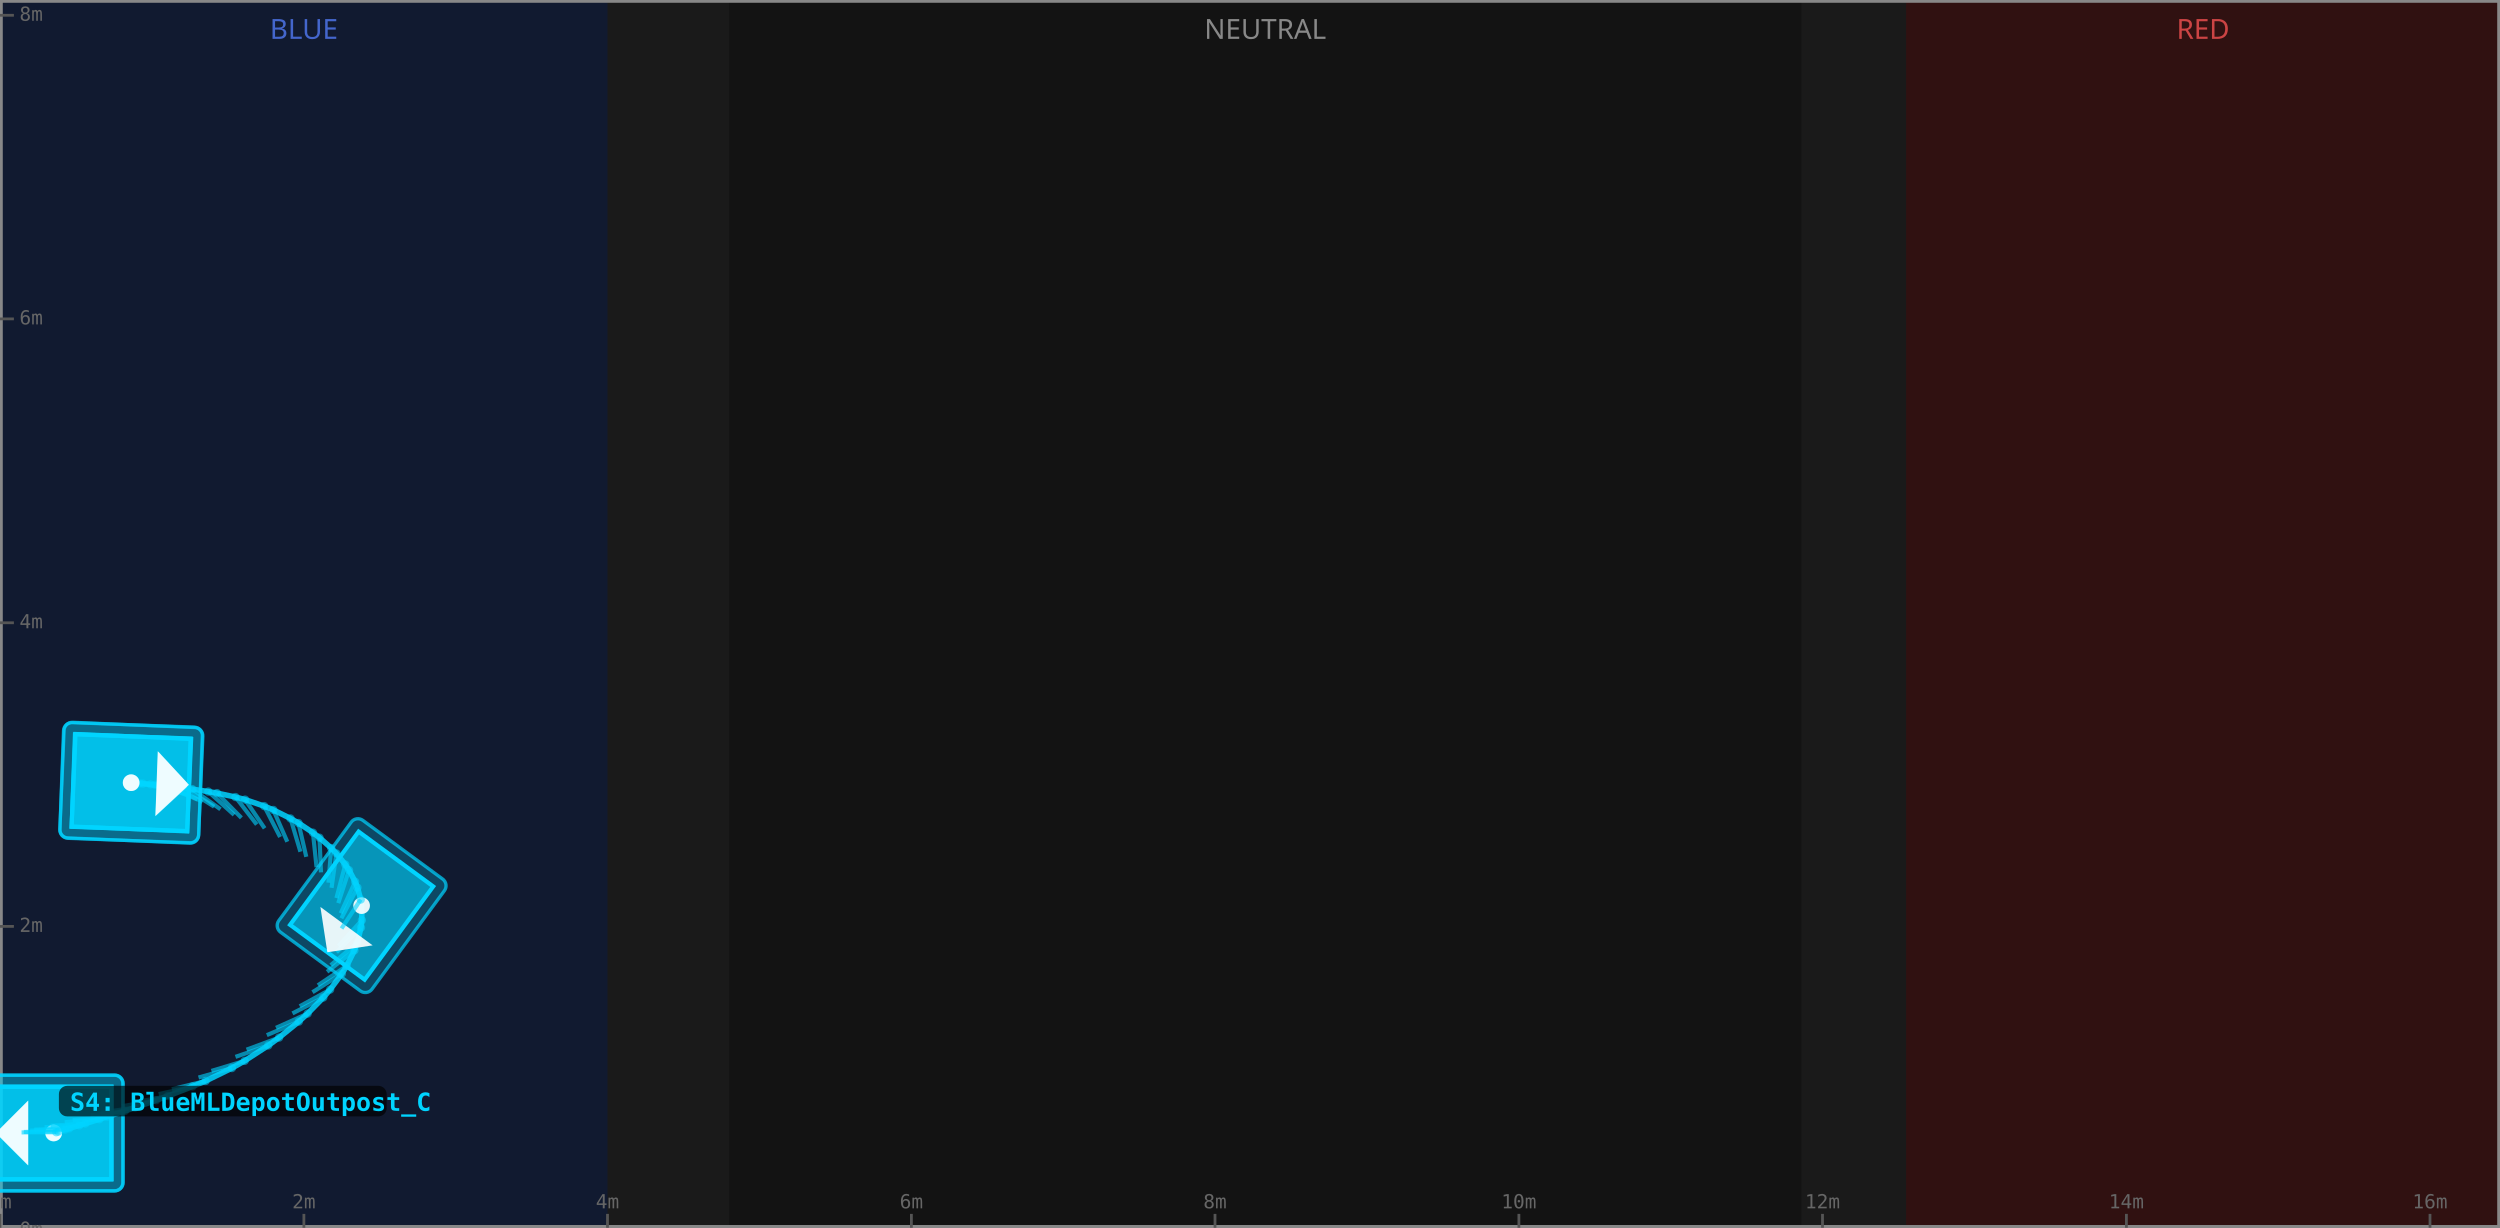
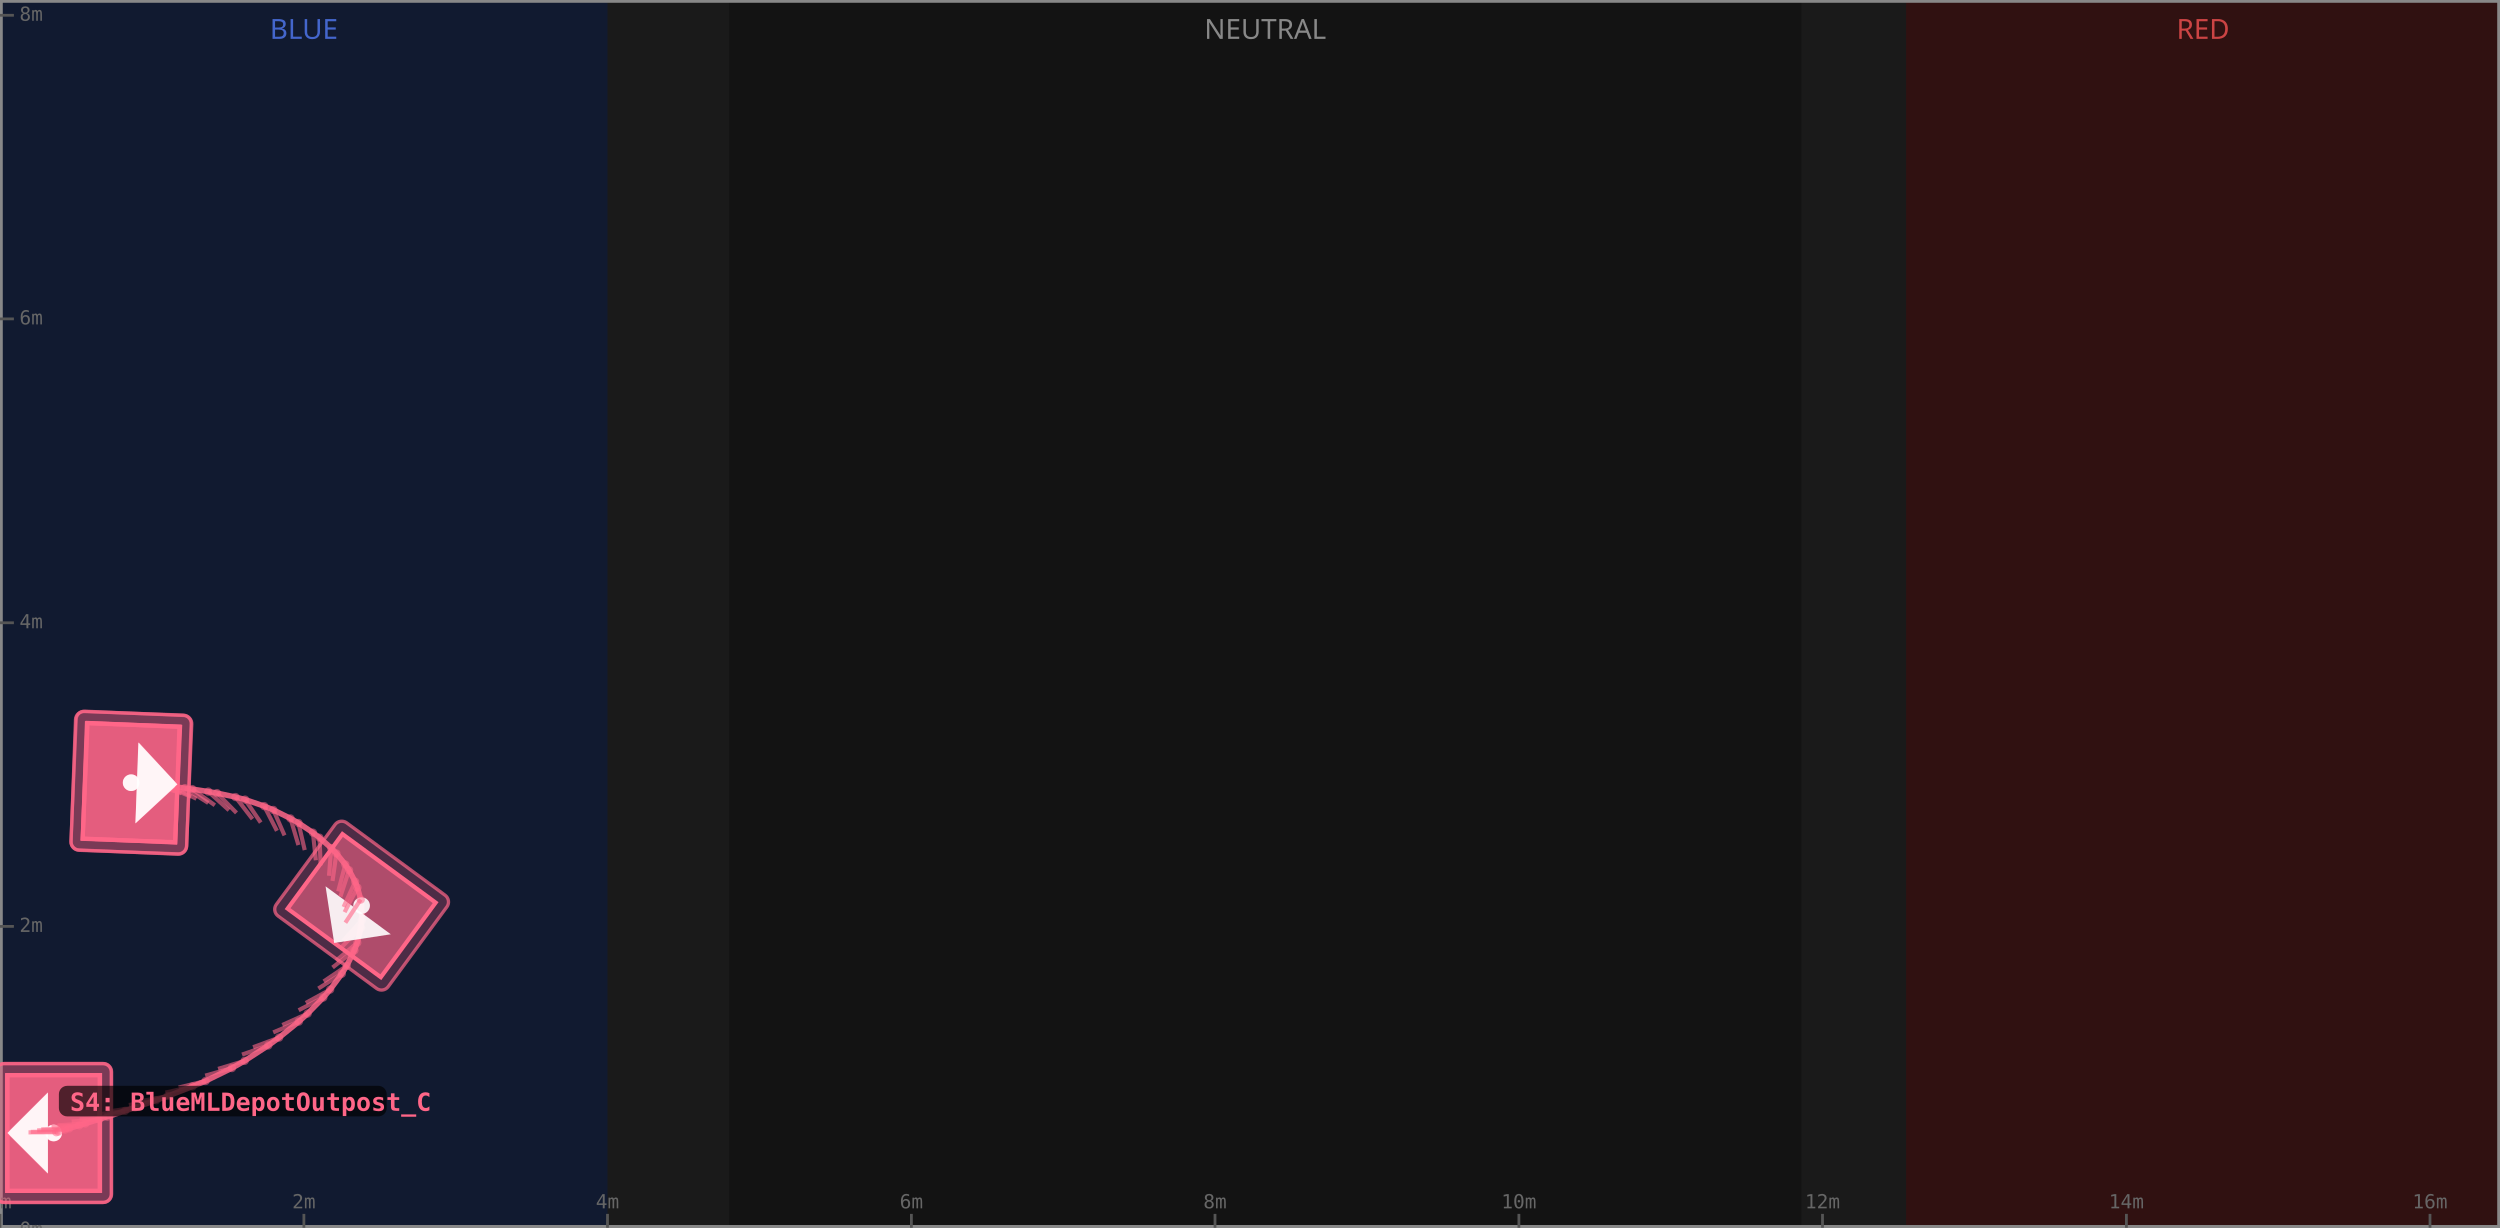
<svg xmlns="http://www.w3.org/2000/svg" width="900" height="442" viewBox="0 0 900 442">
  <rect x="0" y="0" width="900" height="442" fill="#1a1a1a" />
  <rect x="0" y="0" width="218.7" height="442" fill="#0d1a3a" fill-opacity="0.7" />
  <text x="109.4" y="14" text-anchor="middle" font-size="10" fill="#4466cc" font-family="sans-serif">BLUE</text>
  <rect x="262.5" y="0" width="386.0" height="442" fill="#111111" fill-opacity="0.7" />
  <text x="455.5" y="14" text-anchor="middle" font-size="10" fill="#888" font-family="sans-serif">NEUTRAL</text>
  <rect x="686.2" y="0" width="213.8" height="442" fill="#3a0d0d" fill-opacity="0.7" />
  <text x="793.1" y="14" text-anchor="middle" font-size="10" fill="#cc4444" font-family="sans-serif">RED</text>
  <rect x="0" y="0" width="900" height="442" fill="none" stroke="#888" stroke-width="2" />
  <line x1="0.0" y1="442" x2="0.0" y2="437" stroke="#555" stroke-width="1" />
  <text x="0.0" y="435" text-anchor="middle" font-size="7" fill="#666" font-family="monospace">0m</text>
  <line x1="109.4" y1="442" x2="109.4" y2="437" stroke="#555" stroke-width="1" />
  <text x="109.4" y="435" text-anchor="middle" font-size="7" fill="#666" font-family="monospace">2m</text>
  <line x1="218.7" y1="442" x2="218.7" y2="437" stroke="#555" stroke-width="1" />
  <text x="218.7" y="435" text-anchor="middle" font-size="7" fill="#666" font-family="monospace">4m</text>
  <line x1="328.1" y1="442" x2="328.1" y2="437" stroke="#555" stroke-width="1" />
  <text x="328.1" y="435" text-anchor="middle" font-size="7" fill="#666" font-family="monospace">6m</text>
  <line x1="437.4" y1="442" x2="437.4" y2="437" stroke="#555" stroke-width="1" />
  <text x="437.4" y="435" text-anchor="middle" font-size="7" fill="#666" font-family="monospace">8m</text>
  <line x1="546.8" y1="442" x2="546.8" y2="437" stroke="#555" stroke-width="1" />
  <text x="546.8" y="435" text-anchor="middle" font-size="7" fill="#666" font-family="monospace">10m</text>
  <line x1="656.1" y1="442" x2="656.1" y2="437" stroke="#555" stroke-width="1" />
  <text x="656.1" y="435" text-anchor="middle" font-size="7" fill="#666" font-family="monospace">12m</text>
  <line x1="765.5" y1="442" x2="765.5" y2="437" stroke="#555" stroke-width="1" />
  <text x="765.5" y="435" text-anchor="middle" font-size="7" fill="#666" font-family="monospace">14m</text>
  <line x1="874.8" y1="442" x2="874.8" y2="437" stroke="#555" stroke-width="1" />
  <text x="874.8" y="435" text-anchor="middle" font-size="7" fill="#666" font-family="monospace">16m</text>
  <line x1="0" y1="442.9" x2="5" y2="442.9" stroke="#555" stroke-width="1" />
  <text x="7" y="442.9" dominant-baseline="middle" font-size="7" fill="#666" font-family="monospace">0m</text>
  <line x1="0" y1="333.5" x2="5" y2="333.5" stroke="#555" stroke-width="1" />
  <text x="7" y="333.5" dominant-baseline="middle" font-size="7" fill="#666" font-family="monospace">2m</text>
  <line x1="0" y1="224.2" x2="5" y2="224.2" stroke="#555" stroke-width="1" />
  <text x="7" y="224.2" dominant-baseline="middle" font-size="7" fill="#666" font-family="monospace">4m</text>
  <line x1="0" y1="114.8" x2="5" y2="114.8" stroke="#555" stroke-width="1" />
  <text x="7" y="114.8" dominant-baseline="middle" font-size="7" fill="#666" font-family="monospace">6m</text>
  <line x1="0" y1="5.5" x2="5" y2="5.5" stroke="#555" stroke-width="1" />
  <text x="7" y="5.5" dominant-baseline="middle" font-size="7" fill="#666" font-family="monospace">8m</text>
-   <polyline points="19.22,407.90 19.34,407.87 20.26,407.60 21.07,407.37 23.37,406.69 24.86,406.25 28.54,405.14 30.72,404.48 35.77,402.91 38.63,402.00 45.02,399.92 48.54,398.75 56.25,396.08 60.41,394.57 69.32,391.13 74.02,389.15 83.50,384.51 88.08,381.90 96.58,376.37 100.48,373.53 107.57,367.78 110.75,364.89 116.40,359.11 118.86,356.24 123.07,350.54 124.81,347.72 127.59,342.13 128.62,339.38 129.96,333.95 130.27,331.28 130.18,326.03 129.86,323.84 128.69,319.52 127.85,317.41 125.66,313.25 124.31,311.22 121.10,307.24 119.24,305.31 115.02,301.56 112.66,299.75 107.44,296.28 104.58,294.64 98.41,291.58 95.12,290.20 88.24,287.86 84.78,286.94 78.12,285.52 74.99,284.97 69.20,284.08 66.54,283.72 61.74,283.14 59.60,282.90 55.82,282.51 54.18,282.35 51.43,282.10 50.31,282.01 48.58,281.87 47.98,281.83 47.29,281.78 47.20,281.77" fill="none" stroke="#00d4ff" stroke-width="2" stroke-opacity="0.85" stroke-linejoin="round" stroke-linecap="round" />
-   <g id="pose0" transform="translate(19.22,407.90) rotate(-180.00)">
-     <rect x="-25.00" y="-20.83" width="50.00" height="41.66" rx="3" fill="#00d4ff" fill-opacity="0.25" stroke="#00d4ff" stroke-width="1.2" stroke-opacity="0.7" />
-     <rect x="-20.83" y="-16.67" width="41.66" height="33.33" fill="#00d4ff" fill-opacity="0.55" stroke="#00d4ff" stroke-width="1.5" />
-     <polygon points="20.83,0 9.17,11.67 9.17,-11.67" fill="#ffffff" fill-opacity="0.9" />
-     <circle cx="0" cy="0" r="3" fill="#ffffff" fill-opacity="0.9" />
-   </g>
-   <g id="pose1" transform="translate(19.34,407.87) rotate(-180.00)">
-     <rect x="-25.00" y="-20.83" width="50.00" height="41.66" rx="3" fill="#00d4ff" fill-opacity="0.25" stroke="#00d4ff" stroke-width="1.2" stroke-opacity="0.7" />
-     <rect x="-20.83" y="-16.67" width="41.66" height="33.33" fill="#00d4ff" fill-opacity="0.55" stroke="#00d4ff" stroke-width="1.5" />
-     <polygon points="20.83,0 9.17,11.67 9.17,-11.67" fill="#ffffff" fill-opacity="0.9" />
-     <circle cx="0" cy="0" r="3" fill="#ffffff" fill-opacity="0.9" />
-   </g>
-   <g id="pose2" transform="translate(20.26,407.60) rotate(179.70)">
-     <line x1="0" y1="0" x2="12.50" y2="0" stroke="#00d4ff" stroke-width="1.5" stroke-opacity="0.6" />
-     <circle cx="0" cy="0" r="1.5" fill="#00d4ff" fill-opacity="0.5" />
-   </g>
-   <g id="pose3" transform="translate(21.07,407.37) rotate(179.41)">
-     <line x1="0" y1="0" x2="12.50" y2="0" stroke="#00d4ff" stroke-width="1.5" stroke-opacity="0.6" />
-     <circle cx="0" cy="0" r="1.5" fill="#00d4ff" fill-opacity="0.5" />
-   </g>
-   <g id="pose4" transform="translate(23.37,406.69) rotate(178.63)">
-     <line x1="0" y1="0" x2="12.50" y2="0" stroke="#00d4ff" stroke-width="1.5" stroke-opacity="0.6" />
-     <circle cx="0" cy="0" r="1.5" fill="#00d4ff" fill-opacity="0.5" />
-   </g>
-   <g id="pose5" transform="translate(24.86,406.25) rotate(178.14)">
-     <line x1="0" y1="0" x2="12.50" y2="0" stroke="#00d4ff" stroke-width="1.5" stroke-opacity="0.6" />
-     <circle cx="0" cy="0" r="1.5" fill="#00d4ff" fill-opacity="0.5" />
-   </g>
-   <g id="pose6" transform="translate(28.54,405.14) rotate(177.01)">
-     <line x1="0" y1="0" x2="12.50" y2="0" stroke="#00d4ff" stroke-width="1.5" stroke-opacity="0.6" />
-     <circle cx="0" cy="0" r="1.5" fill="#00d4ff" fill-opacity="0.5" />
-   </g>
-   <g id="pose7" transform="translate(30.72,404.48) rotate(176.37)">
-     <line x1="0" y1="0" x2="12.50" y2="0" stroke="#00d4ff" stroke-width="1.5" stroke-opacity="0.6" />
-     <circle cx="0" cy="0" r="1.5" fill="#00d4ff" fill-opacity="0.5" />
-   </g>
-   <g id="pose8" transform="translate(35.77,402.91) rotate(174.98)">
-     <line x1="0" y1="0" x2="12.50" y2="0" stroke="#00d4ff" stroke-width="1.5" stroke-opacity="0.6" />
-     <circle cx="0" cy="0" r="1.5" fill="#00d4ff" fill-opacity="0.5" />
-   </g>
-   <g id="pose9" transform="translate(38.63,402.00) rotate(174.24)">
-     <line x1="0" y1="0" x2="12.50" y2="0" stroke="#00d4ff" stroke-width="1.5" stroke-opacity="0.6" />
-     <circle cx="0" cy="0" r="1.5" fill="#00d4ff" fill-opacity="0.5" />
-   </g>
-   <g id="pose10" transform="translate(45.02,399.92) rotate(172.65)">
-     <line x1="0" y1="0" x2="12.50" y2="0" stroke="#00d4ff" stroke-width="1.5" stroke-opacity="0.6" />
-     <circle cx="0" cy="0" r="1.5" fill="#00d4ff" fill-opacity="0.5" />
-   </g>
-   <g id="pose11" transform="translate(48.54,398.75) rotate(171.82)">
-     <line x1="0" y1="0" x2="12.50" y2="0" stroke="#00d4ff" stroke-width="1.5" stroke-opacity="0.6" />
-     <circle cx="0" cy="0" r="1.5" fill="#00d4ff" fill-opacity="0.5" />
-   </g>
-   <g id="pose12" transform="translate(56.25,396.08) rotate(170.08)">
-     <line x1="0" y1="0" x2="12.50" y2="0" stroke="#00d4ff" stroke-width="1.5" stroke-opacity="0.6" />
-     <circle cx="0" cy="0" r="1.5" fill="#00d4ff" fill-opacity="0.5" />
-   </g>
-   <g id="pose13" transform="translate(60.41,394.57) rotate(169.17)">
-     <line x1="0" y1="0" x2="12.50" y2="0" stroke="#00d4ff" stroke-width="1.5" stroke-opacity="0.6" />
-     <circle cx="0" cy="0" r="1.5" fill="#00d4ff" fill-opacity="0.5" />
-   </g>
-   <g id="pose14" transform="translate(69.32,391.13) rotate(167.28)">
-     <line x1="0" y1="0" x2="12.50" y2="0" stroke="#00d4ff" stroke-width="1.5" stroke-opacity="0.6" />
-     <circle cx="0" cy="0" r="1.5" fill="#00d4ff" fill-opacity="0.5" />
-   </g>
-   <g id="pose15" transform="translate(74.02,389.15) rotate(166.27)">
-     <line x1="0" y1="0" x2="12.50" y2="0" stroke="#00d4ff" stroke-width="1.5" stroke-opacity="0.6" />
-     <circle cx="0" cy="0" r="1.5" fill="#00d4ff" fill-opacity="0.5" />
-   </g>
-   <g id="pose16" transform="translate(83.50,384.51) rotate(164.20)">
-     <line x1="0" y1="0" x2="12.50" y2="0" stroke="#00d4ff" stroke-width="1.5" stroke-opacity="0.6" />
-     <circle cx="0" cy="0" r="1.5" fill="#00d4ff" fill-opacity="0.5" />
-   </g>
-   <g id="pose17" transform="translate(88.08,381.90) rotate(163.12)">
-     <line x1="0" y1="0" x2="12.50" y2="0" stroke="#00d4ff" stroke-width="1.5" stroke-opacity="0.6" />
-     <circle cx="0" cy="0" r="1.5" fill="#00d4ff" fill-opacity="0.5" />
-   </g>
-   <g id="pose18" transform="translate(96.58,376.37) rotate(160.86)">
-     <line x1="0" y1="0" x2="12.50" y2="0" stroke="#00d4ff" stroke-width="1.5" stroke-opacity="0.6" />
-     <circle cx="0" cy="0" r="1.5" fill="#00d4ff" fill-opacity="0.5" />
-   </g>
-   <g id="pose19" transform="translate(100.48,373.53) rotate(159.67)">
-     <line x1="0" y1="0" x2="12.50" y2="0" stroke="#00d4ff" stroke-width="1.5" stroke-opacity="0.6" />
-     <circle cx="0" cy="0" r="1.5" fill="#00d4ff" fill-opacity="0.5" />
-   </g>
-   <g id="pose20" transform="translate(107.57,367.78) rotate(157.13)">
-     <line x1="0" y1="0" x2="12.50" y2="0" stroke="#00d4ff" stroke-width="1.5" stroke-opacity="0.6" />
-     <circle cx="0" cy="0" r="1.5" fill="#00d4ff" fill-opacity="0.5" />
-   </g>
-   <g id="pose21" transform="translate(110.75,364.89) rotate(155.77)">
-     <line x1="0" y1="0" x2="12.50" y2="0" stroke="#00d4ff" stroke-width="1.5" stroke-opacity="0.6" />
-     <circle cx="0" cy="0" r="1.5" fill="#00d4ff" fill-opacity="0.5" />
-   </g>
-   <g id="pose22" transform="translate(116.40,359.11) rotate(152.84)">
-     <line x1="0" y1="0" x2="12.50" y2="0" stroke="#00d4ff" stroke-width="1.5" stroke-opacity="0.6" />
-     <circle cx="0" cy="0" r="1.5" fill="#00d4ff" fill-opacity="0.5" />
-   </g>
-   <g id="pose23" transform="translate(118.86,356.24) rotate(151.27)">
-     <line x1="0" y1="0" x2="12.50" y2="0" stroke="#00d4ff" stroke-width="1.5" stroke-opacity="0.6" />
-     <circle cx="0" cy="0" r="1.5" fill="#00d4ff" fill-opacity="0.5" />
-   </g>
-   <g id="pose24" transform="translate(123.07,350.54) rotate(147.85)">
-     <line x1="0" y1="0" x2="12.50" y2="0" stroke="#00d4ff" stroke-width="1.5" stroke-opacity="0.6" />
-     <circle cx="0" cy="0" r="1.5" fill="#00d4ff" fill-opacity="0.5" />
-   </g>
-   <g id="pose25" transform="translate(124.81,347.72) rotate(146.00)">
-     <line x1="0" y1="0" x2="12.50" y2="0" stroke="#00d4ff" stroke-width="1.5" stroke-opacity="0.6" />
-     <circle cx="0" cy="0" r="1.5" fill="#00d4ff" fill-opacity="0.5" />
-   </g>
-   <g id="pose26" transform="translate(127.59,342.13) rotate(141.95)">
-     <line x1="0" y1="0" x2="12.50" y2="0" stroke="#00d4ff" stroke-width="1.5" stroke-opacity="0.6" />
-     <circle cx="0" cy="0" r="1.5" fill="#00d4ff" fill-opacity="0.5" />
-   </g>
-   <g id="pose27" transform="translate(128.62,339.38) rotate(139.74)">
-     <line x1="0" y1="0" x2="12.50" y2="0" stroke="#00d4ff" stroke-width="1.5" stroke-opacity="0.6" />
-     <circle cx="0" cy="0" r="1.5" fill="#00d4ff" fill-opacity="0.5" />
-   </g>
-   <g id="pose28" transform="translate(129.96,333.95) rotate(134.89)">
-     <line x1="0" y1="0" x2="12.50" y2="0" stroke="#00d4ff" stroke-width="1.5" stroke-opacity="0.6" />
-     <circle cx="0" cy="0" r="1.5" fill="#00d4ff" fill-opacity="0.5" />
-   </g>
-   <g id="pose29" transform="translate(130.27,331.28) rotate(132.22)">
-     <line x1="0" y1="0" x2="12.50" y2="0" stroke="#00d4ff" stroke-width="1.5" stroke-opacity="0.6" />
-     <circle cx="0" cy="0" r="1.5" fill="#00d4ff" fill-opacity="0.5" />
-   </g>
-   <g id="pose30" transform="translate(130.18,326.03) rotate(126.33)">
-     <rect x="-25.00" y="-20.83" width="50.00" height="41.66" rx="3" fill="#00d4ff" fill-opacity="0.25" stroke="#00d4ff" stroke-width="1.2" stroke-opacity="0.7" />
-     <rect x="-20.83" y="-16.67" width="41.66" height="33.33" fill="#00d4ff" fill-opacity="0.55" stroke="#00d4ff" stroke-width="1.5" />
-     <polygon points="20.83,0 9.17,11.67 9.17,-11.67" fill="#ffffff" fill-opacity="0.9" />
-     <circle cx="0" cy="0" r="3" fill="#ffffff" fill-opacity="0.9" />
-   </g>
-   <g id="pose31" transform="translate(129.86,323.84) rotate(123.56)">
-     <line x1="0" y1="0" x2="12.50" y2="0" stroke="#00d4ff" stroke-width="1.5" stroke-opacity="0.6" />
-     <circle cx="0" cy="0" r="1.5" fill="#00d4ff" fill-opacity="0.5" />
-   </g>
-   <g id="pose32" transform="translate(128.69,319.52) rotate(117.66)">
-     <line x1="0" y1="0" x2="12.50" y2="0" stroke="#00d4ff" stroke-width="1.5" stroke-opacity="0.6" />
-     <circle cx="0" cy="0" r="1.5" fill="#00d4ff" fill-opacity="0.5" />
-   </g>
-   <g id="pose33" transform="translate(127.85,317.41) rotate(114.57)">
-     <line x1="0" y1="0" x2="12.50" y2="0" stroke="#00d4ff" stroke-width="1.5" stroke-opacity="0.6" />
-     <circle cx="0" cy="0" r="1.5" fill="#00d4ff" fill-opacity="0.5" />
-   </g>
-   <g id="pose34" transform="translate(125.66,313.25) rotate(108.13)">
-     <line x1="0" y1="0" x2="12.50" y2="0" stroke="#00d4ff" stroke-width="1.5" stroke-opacity="0.6" />
-     <circle cx="0" cy="0" r="1.5" fill="#00d4ff" fill-opacity="0.5" />
-   </g>
-   <g id="pose35" transform="translate(124.31,311.22) rotate(104.81)">
-     <line x1="0" y1="0" x2="12.50" y2="0" stroke="#00d4ff" stroke-width="1.5" stroke-opacity="0.6" />
-     <circle cx="0" cy="0" r="1.5" fill="#00d4ff" fill-opacity="0.5" />
-   </g>
-   <g id="pose36" transform="translate(121.10,307.24) rotate(98.02)">
-     <line x1="0" y1="0" x2="12.50" y2="0" stroke="#00d4ff" stroke-width="1.5" stroke-opacity="0.6" />
-     <circle cx="0" cy="0" r="1.5" fill="#00d4ff" fill-opacity="0.5" />
-   </g>
-   <g id="pose37" transform="translate(119.24,305.31) rotate(94.56)">
-     <line x1="0" y1="0" x2="12.50" y2="0" stroke="#00d4ff" stroke-width="1.5" stroke-opacity="0.6" />
-     <circle cx="0" cy="0" r="1.5" fill="#00d4ff" fill-opacity="0.5" />
-   </g>
-   <g id="pose38" transform="translate(115.02,301.56) rotate(87.57)">
-     <line x1="0" y1="0" x2="12.50" y2="0" stroke="#00d4ff" stroke-width="1.5" stroke-opacity="0.6" />
-     <circle cx="0" cy="0" r="1.5" fill="#00d4ff" fill-opacity="0.5" />
-   </g>
-   <g id="pose39" transform="translate(112.66,299.75) rotate(84.04)">
-     <line x1="0" y1="0" x2="12.50" y2="0" stroke="#00d4ff" stroke-width="1.5" stroke-opacity="0.6" />
-     <circle cx="0" cy="0" r="1.5" fill="#00d4ff" fill-opacity="0.5" />
-   </g>
-   <g id="pose40" transform="translate(107.44,296.28) rotate(76.96)">
-     <line x1="0" y1="0" x2="12.50" y2="0" stroke="#00d4ff" stroke-width="1.5" stroke-opacity="0.6" />
-     <circle cx="0" cy="0" r="1.5" fill="#00d4ff" fill-opacity="0.5" />
-   </g>
-   <g id="pose41" transform="translate(104.58,294.64) rotate(73.41)">
-     <line x1="0" y1="0" x2="12.50" y2="0" stroke="#00d4ff" stroke-width="1.5" stroke-opacity="0.6" />
-     <circle cx="0" cy="0" r="1.5" fill="#00d4ff" fill-opacity="0.5" />
-   </g>
-   <g id="pose42" transform="translate(98.41,291.58) rotate(66.34)">
-     <line x1="0" y1="0" x2="12.50" y2="0" stroke="#00d4ff" stroke-width="1.5" stroke-opacity="0.6" />
-     <circle cx="0" cy="0" r="1.5" fill="#00d4ff" fill-opacity="0.5" />
-   </g>
-   <g id="pose43" transform="translate(95.12,290.20) rotate(62.81)">
-     <line x1="0" y1="0" x2="12.50" y2="0" stroke="#00d4ff" stroke-width="1.5" stroke-opacity="0.6" />
-     <circle cx="0" cy="0" r="1.5" fill="#00d4ff" fill-opacity="0.5" />
-   </g>
-   <g id="pose44" transform="translate(88.24,287.86) rotate(55.79)">
-     <line x1="0" y1="0" x2="12.50" y2="0" stroke="#00d4ff" stroke-width="1.5" stroke-opacity="0.6" />
-     <circle cx="0" cy="0" r="1.5" fill="#00d4ff" fill-opacity="0.5" />
-   </g>
-   <g id="pose45" transform="translate(84.78,286.94) rotate(52.32)">
-     <line x1="0" y1="0" x2="12.50" y2="0" stroke="#00d4ff" stroke-width="1.5" stroke-opacity="0.6" />
-     <circle cx="0" cy="0" r="1.5" fill="#00d4ff" fill-opacity="0.5" />
-   </g>
-   <g id="pose46" transform="translate(78.12,285.52) rotate(45.44)">
-     <line x1="0" y1="0" x2="12.50" y2="0" stroke="#00d4ff" stroke-width="1.5" stroke-opacity="0.6" />
-     <circle cx="0" cy="0" r="1.5" fill="#00d4ff" fill-opacity="0.5" />
-   </g>
-   <g id="pose47" transform="translate(74.99,284.97) rotate(42.07)">
-     <line x1="0" y1="0" x2="12.50" y2="0" stroke="#00d4ff" stroke-width="1.5" stroke-opacity="0.6" />
-     <circle cx="0" cy="0" r="1.5" fill="#00d4ff" fill-opacity="0.5" />
-   </g>
-   <g id="pose48" transform="translate(69.20,284.08) rotate(35.51)">
-     <line x1="0" y1="0" x2="12.50" y2="0" stroke="#00d4ff" stroke-width="1.5" stroke-opacity="0.6" />
-     <circle cx="0" cy="0" r="1.5" fill="#00d4ff" fill-opacity="0.5" />
-   </g>
-   <g id="pose49" transform="translate(66.54,283.72) rotate(32.33)">
-     <line x1="0" y1="0" x2="12.50" y2="0" stroke="#00d4ff" stroke-width="1.5" stroke-opacity="0.6" />
-     <circle cx="0" cy="0" r="1.5" fill="#00d4ff" fill-opacity="0.5" />
-   </g>
-   <g id="pose50" transform="translate(61.74,283.14) rotate(26.21)">
-     <line x1="0" y1="0" x2="12.50" y2="0" stroke="#00d4ff" stroke-width="1.5" stroke-opacity="0.6" />
-     <circle cx="0" cy="0" r="1.5" fill="#00d4ff" fill-opacity="0.5" />
-   </g>
-   <g id="pose51" transform="translate(59.60,282.90) rotate(23.31)">
-     <line x1="0" y1="0" x2="12.50" y2="0" stroke="#00d4ff" stroke-width="1.5" stroke-opacity="0.6" />
-     <circle cx="0" cy="0" r="1.5" fill="#00d4ff" fill-opacity="0.5" />
-   </g>
-   <g id="pose52" transform="translate(55.82,282.51) rotate(17.84)">
-     <line x1="0" y1="0" x2="12.50" y2="0" stroke="#00d4ff" stroke-width="1.5" stroke-opacity="0.6" />
-     <circle cx="0" cy="0" r="1.5" fill="#00d4ff" fill-opacity="0.5" />
-   </g>
-   <g id="pose53" transform="translate(54.18,282.35) rotate(15.32)">
-     <line x1="0" y1="0" x2="12.50" y2="0" stroke="#00d4ff" stroke-width="1.5" stroke-opacity="0.6" />
-     <circle cx="0" cy="0" r="1.5" fill="#00d4ff" fill-opacity="0.5" />
-   </g>
-   <g id="pose54" transform="translate(51.43,282.10) rotate(10.76)">
-     <line x1="0" y1="0" x2="12.50" y2="0" stroke="#00d4ff" stroke-width="1.5" stroke-opacity="0.6" />
-     <circle cx="0" cy="0" r="1.5" fill="#00d4ff" fill-opacity="0.5" />
-   </g>
-   <g id="pose55" transform="translate(50.31,282.01) rotate(8.77)">
-     <line x1="0" y1="0" x2="12.50" y2="0" stroke="#00d4ff" stroke-width="1.5" stroke-opacity="0.6" />
-     <circle cx="0" cy="0" r="1.5" fill="#00d4ff" fill-opacity="0.5" />
-   </g>
-   <g id="pose56" transform="translate(48.58,281.87) rotate(5.44)">
-     <line x1="0" y1="0" x2="12.50" y2="0" stroke="#00d4ff" stroke-width="1.5" stroke-opacity="0.6" />
-     <circle cx="0" cy="0" r="1.5" fill="#00d4ff" fill-opacity="0.5" />
-   </g>
-   <g id="pose57" transform="translate(47.98,281.83) rotate(4.15)">
-     <line x1="0" y1="0" x2="12.50" y2="0" stroke="#00d4ff" stroke-width="1.5" stroke-opacity="0.6" />
-     <circle cx="0" cy="0" r="1.5" fill="#00d4ff" fill-opacity="0.5" />
-   </g>
-   <g id="pose58" transform="translate(47.29,281.78) rotate(2.45)">
-     <rect x="-25.00" y="-20.83" width="50.00" height="41.66" rx="3" fill="#00d4ff" fill-opacity="0.25" stroke="#00d4ff" stroke-width="1.2" stroke-opacity="0.7" />
-     <rect x="-20.83" y="-16.67" width="41.66" height="33.33" fill="#00d4ff" fill-opacity="0.55" stroke="#00d4ff" stroke-width="1.5" />
-     <polygon points="20.83,0 9.17,11.67 9.17,-11.67" fill="#ffffff" fill-opacity="0.9" />
-     <circle cx="0" cy="0" r="3" fill="#ffffff" fill-opacity="0.9" />
-   </g>
-   <g id="pose59" transform="translate(47.20,281.77) rotate(2.08)">
-     <rect x="-25.00" y="-20.83" width="50.00" height="41.66" rx="3" fill="#00d4ff" fill-opacity="0.25" stroke="#00d4ff" stroke-width="1.2" stroke-opacity="0.7" />
-     <rect x="-20.83" y="-16.67" width="41.66" height="33.33" fill="#00d4ff" fill-opacity="0.55" stroke="#00d4ff" stroke-width="1.5" />
-     <polygon points="20.83,0 9.17,11.67 9.17,-11.67" fill="#ffffff" fill-opacity="0.9" />
+   <polyline points="19.22,407.90 19.34,407.87 20.26,407.60 21.07,407.37 23.37,406.69 24.86,406.25 28.54,405.14 30.72,404.48 35.77,402.91 38.63,402.00 45.02,399.92 48.54,398.75 56.25,396.08 60.41,394.57 69.32,391.13 74.02,389.15 83.50,384.51 88.08,381.90 96.58,376.37 100.48,373.53 107.57,367.78 110.75,364.89 116.40,359.11 118.86,356.24 123.07,350.54 124.81,347.72 127.59,342.13 128.62,339.38 129.96,333.95 130.27,331.28 130.18,326.03 129.86,323.84 128.69,319.52 127.85,317.41 125.66,313.25 124.31,311.22 121.10,307.24 119.24,305.31 115.02,301.56 112.66,299.75 107.44,296.28 104.58,294.64 98.41,291.58 95.12,290.20 88.24,287.86 84.78,286.94 78.12,285.52 74.99,284.97 69.20,284.08 66.54,283.72 61.74,283.14 59.60,282.90 55.82,282.51 54.18,282.35 51.43,282.10 50.31,282.01 48.58,281.87 47.98,281.83 47.29,281.78 47.20,281.77" fill="none" stroke="#ff6688" stroke-width="2" stroke-opacity="0.85" stroke-linejoin="round" stroke-linecap="round" />
+   <g id="pose2000" transform="translate(19.22,407.90) rotate(-180.00)">
+     <rect x="-20.83" y="-25.00" width="41.66" height="50.00" rx="3" fill="#ff6688" fill-opacity="0.25" stroke="#ff6688" stroke-width="1.2" stroke-opacity="0.7" />
+     <rect x="-16.67" y="-20.83" width="33.33" height="41.66" fill="#ff6688" fill-opacity="0.55" stroke="#ff6688" stroke-width="1.5" />
+     <polygon points="16.67,0 2.08,14.58 2.08,-14.58" fill="#ffffff" fill-opacity="0.9" />
+     <circle cx="0" cy="0" r="3" fill="#ffffff" fill-opacity="0.9" />
+   </g>
+   <g id="pose2001" transform="translate(19.34,407.87) rotate(-180.00)">
+     <rect x="-20.83" y="-25.00" width="41.66" height="50.00" rx="3" fill="#ff6688" fill-opacity="0.25" stroke="#ff6688" stroke-width="1.2" stroke-opacity="0.7" />
+     <rect x="-16.67" y="-20.83" width="33.33" height="41.66" fill="#ff6688" fill-opacity="0.55" stroke="#ff6688" stroke-width="1.5" />
+     <polygon points="16.67,0 2.08,14.58 2.08,-14.58" fill="#ffffff" fill-opacity="0.9" />
+     <circle cx="0" cy="0" r="3" fill="#ffffff" fill-opacity="0.9" />
+   </g>
+   <g id="pose2002" transform="translate(20.26,407.60) rotate(179.70)">
+     <line x1="0" y1="0" x2="10.00" y2="0" stroke="#ff6688" stroke-width="1.5" stroke-opacity="0.6" />
+     <circle cx="0" cy="0" r="1.5" fill="#ff6688" fill-opacity="0.5" />
+   </g>
+   <g id="pose2003" transform="translate(21.07,407.37) rotate(179.41)">
+     <line x1="0" y1="0" x2="10.00" y2="0" stroke="#ff6688" stroke-width="1.5" stroke-opacity="0.6" />
+     <circle cx="0" cy="0" r="1.5" fill="#ff6688" fill-opacity="0.5" />
+   </g>
+   <g id="pose2004" transform="translate(23.37,406.69) rotate(178.63)">
+     <line x1="0" y1="0" x2="10.00" y2="0" stroke="#ff6688" stroke-width="1.5" stroke-opacity="0.6" />
+     <circle cx="0" cy="0" r="1.5" fill="#ff6688" fill-opacity="0.5" />
+   </g>
+   <g id="pose2005" transform="translate(24.86,406.25) rotate(178.14)">
+     <line x1="0" y1="0" x2="10.00" y2="0" stroke="#ff6688" stroke-width="1.5" stroke-opacity="0.6" />
+     <circle cx="0" cy="0" r="1.5" fill="#ff6688" fill-opacity="0.5" />
+   </g>
+   <g id="pose2006" transform="translate(28.54,405.14) rotate(177.01)">
+     <line x1="0" y1="0" x2="10.00" y2="0" stroke="#ff6688" stroke-width="1.5" stroke-opacity="0.6" />
+     <circle cx="0" cy="0" r="1.5" fill="#ff6688" fill-opacity="0.5" />
+   </g>
+   <g id="pose2007" transform="translate(30.72,404.48) rotate(176.37)">
+     <line x1="0" y1="0" x2="10.00" y2="0" stroke="#ff6688" stroke-width="1.5" stroke-opacity="0.6" />
+     <circle cx="0" cy="0" r="1.5" fill="#ff6688" fill-opacity="0.5" />
+   </g>
+   <g id="pose2008" transform="translate(35.77,402.91) rotate(174.98)">
+     <line x1="0" y1="0" x2="10.00" y2="0" stroke="#ff6688" stroke-width="1.5" stroke-opacity="0.6" />
+     <circle cx="0" cy="0" r="1.5" fill="#ff6688" fill-opacity="0.5" />
+   </g>
+   <g id="pose2009" transform="translate(38.63,402.00) rotate(174.24)">
+     <line x1="0" y1="0" x2="10.00" y2="0" stroke="#ff6688" stroke-width="1.5" stroke-opacity="0.6" />
+     <circle cx="0" cy="0" r="1.5" fill="#ff6688" fill-opacity="0.5" />
+   </g>
+   <g id="pose2010" transform="translate(45.02,399.92) rotate(172.65)">
+     <line x1="0" y1="0" x2="10.00" y2="0" stroke="#ff6688" stroke-width="1.5" stroke-opacity="0.6" />
+     <circle cx="0" cy="0" r="1.5" fill="#ff6688" fill-opacity="0.5" />
+   </g>
+   <g id="pose2011" transform="translate(48.54,398.75) rotate(171.82)">
+     <line x1="0" y1="0" x2="10.00" y2="0" stroke="#ff6688" stroke-width="1.5" stroke-opacity="0.6" />
+     <circle cx="0" cy="0" r="1.5" fill="#ff6688" fill-opacity="0.5" />
+   </g>
+   <g id="pose2012" transform="translate(56.25,396.08) rotate(170.08)">
+     <line x1="0" y1="0" x2="10.00" y2="0" stroke="#ff6688" stroke-width="1.5" stroke-opacity="0.6" />
+     <circle cx="0" cy="0" r="1.5" fill="#ff6688" fill-opacity="0.5" />
+   </g>
+   <g id="pose2013" transform="translate(60.41,394.57) rotate(169.17)">
+     <line x1="0" y1="0" x2="10.00" y2="0" stroke="#ff6688" stroke-width="1.5" stroke-opacity="0.6" />
+     <circle cx="0" cy="0" r="1.5" fill="#ff6688" fill-opacity="0.5" />
+   </g>
+   <g id="pose2014" transform="translate(69.32,391.13) rotate(167.28)">
+     <line x1="0" y1="0" x2="10.00" y2="0" stroke="#ff6688" stroke-width="1.5" stroke-opacity="0.6" />
+     <circle cx="0" cy="0" r="1.5" fill="#ff6688" fill-opacity="0.5" />
+   </g>
+   <g id="pose2015" transform="translate(74.02,389.15) rotate(166.27)">
+     <line x1="0" y1="0" x2="10.00" y2="0" stroke="#ff6688" stroke-width="1.5" stroke-opacity="0.6" />
+     <circle cx="0" cy="0" r="1.5" fill="#ff6688" fill-opacity="0.5" />
+   </g>
+   <g id="pose2016" transform="translate(83.50,384.51) rotate(164.20)">
+     <line x1="0" y1="0" x2="10.00" y2="0" stroke="#ff6688" stroke-width="1.5" stroke-opacity="0.6" />
+     <circle cx="0" cy="0" r="1.5" fill="#ff6688" fill-opacity="0.5" />
+   </g>
+   <g id="pose2017" transform="translate(88.08,381.90) rotate(163.12)">
+     <line x1="0" y1="0" x2="10.00" y2="0" stroke="#ff6688" stroke-width="1.5" stroke-opacity="0.6" />
+     <circle cx="0" cy="0" r="1.5" fill="#ff6688" fill-opacity="0.5" />
+   </g>
+   <g id="pose2018" transform="translate(96.58,376.37) rotate(160.86)">
+     <line x1="0" y1="0" x2="10.00" y2="0" stroke="#ff6688" stroke-width="1.5" stroke-opacity="0.6" />
+     <circle cx="0" cy="0" r="1.5" fill="#ff6688" fill-opacity="0.5" />
+   </g>
+   <g id="pose2019" transform="translate(100.48,373.53) rotate(159.67)">
+     <line x1="0" y1="0" x2="10.00" y2="0" stroke="#ff6688" stroke-width="1.5" stroke-opacity="0.6" />
+     <circle cx="0" cy="0" r="1.5" fill="#ff6688" fill-opacity="0.5" />
+   </g>
+   <g id="pose2020" transform="translate(107.57,367.78) rotate(157.13)">
+     <line x1="0" y1="0" x2="10.00" y2="0" stroke="#ff6688" stroke-width="1.5" stroke-opacity="0.6" />
+     <circle cx="0" cy="0" r="1.5" fill="#ff6688" fill-opacity="0.5" />
+   </g>
+   <g id="pose2021" transform="translate(110.75,364.89) rotate(155.77)">
+     <line x1="0" y1="0" x2="10.00" y2="0" stroke="#ff6688" stroke-width="1.5" stroke-opacity="0.6" />
+     <circle cx="0" cy="0" r="1.5" fill="#ff6688" fill-opacity="0.5" />
+   </g>
+   <g id="pose2022" transform="translate(116.40,359.11) rotate(152.84)">
+     <line x1="0" y1="0" x2="10.00" y2="0" stroke="#ff6688" stroke-width="1.5" stroke-opacity="0.6" />
+     <circle cx="0" cy="0" r="1.5" fill="#ff6688" fill-opacity="0.5" />
+   </g>
+   <g id="pose2023" transform="translate(118.86,356.24) rotate(151.27)">
+     <line x1="0" y1="0" x2="10.00" y2="0" stroke="#ff6688" stroke-width="1.5" stroke-opacity="0.6" />
+     <circle cx="0" cy="0" r="1.5" fill="#ff6688" fill-opacity="0.5" />
+   </g>
+   <g id="pose2024" transform="translate(123.07,350.54) rotate(147.85)">
+     <line x1="0" y1="0" x2="10.00" y2="0" stroke="#ff6688" stroke-width="1.5" stroke-opacity="0.6" />
+     <circle cx="0" cy="0" r="1.5" fill="#ff6688" fill-opacity="0.5" />
+   </g>
+   <g id="pose2025" transform="translate(124.81,347.72) rotate(146.00)">
+     <line x1="0" y1="0" x2="10.00" y2="0" stroke="#ff6688" stroke-width="1.5" stroke-opacity="0.6" />
+     <circle cx="0" cy="0" r="1.5" fill="#ff6688" fill-opacity="0.5" />
+   </g>
+   <g id="pose2026" transform="translate(127.59,342.13) rotate(141.95)">
+     <line x1="0" y1="0" x2="10.00" y2="0" stroke="#ff6688" stroke-width="1.5" stroke-opacity="0.6" />
+     <circle cx="0" cy="0" r="1.5" fill="#ff6688" fill-opacity="0.5" />
+   </g>
+   <g id="pose2027" transform="translate(128.62,339.38) rotate(139.74)">
+     <line x1="0" y1="0" x2="10.00" y2="0" stroke="#ff6688" stroke-width="1.5" stroke-opacity="0.6" />
+     <circle cx="0" cy="0" r="1.5" fill="#ff6688" fill-opacity="0.5" />
+   </g>
+   <g id="pose2028" transform="translate(129.96,333.95) rotate(134.89)">
+     <line x1="0" y1="0" x2="10.00" y2="0" stroke="#ff6688" stroke-width="1.5" stroke-opacity="0.6" />
+     <circle cx="0" cy="0" r="1.5" fill="#ff6688" fill-opacity="0.5" />
+   </g>
+   <g id="pose2029" transform="translate(130.27,331.28) rotate(132.22)">
+     <line x1="0" y1="0" x2="10.00" y2="0" stroke="#ff6688" stroke-width="1.5" stroke-opacity="0.6" />
+     <circle cx="0" cy="0" r="1.5" fill="#ff6688" fill-opacity="0.5" />
+   </g>
+   <g id="pose2030" transform="translate(130.18,326.03) rotate(126.33)">
+     <rect x="-20.83" y="-25.00" width="41.66" height="50.00" rx="3" fill="#ff6688" fill-opacity="0.25" stroke="#ff6688" stroke-width="1.2" stroke-opacity="0.7" />
+     <rect x="-16.67" y="-20.83" width="33.33" height="41.66" fill="#ff6688" fill-opacity="0.55" stroke="#ff6688" stroke-width="1.5" />
+     <polygon points="16.67,0 2.08,14.58 2.08,-14.58" fill="#ffffff" fill-opacity="0.9" />
+     <circle cx="0" cy="0" r="3" fill="#ffffff" fill-opacity="0.9" />
+   </g>
+   <g id="pose2031" transform="translate(129.86,323.84) rotate(123.56)">
+     <line x1="0" y1="0" x2="10.00" y2="0" stroke="#ff6688" stroke-width="1.5" stroke-opacity="0.6" />
+     <circle cx="0" cy="0" r="1.5" fill="#ff6688" fill-opacity="0.5" />
+   </g>
+   <g id="pose2032" transform="translate(128.69,319.52) rotate(117.66)">
+     <line x1="0" y1="0" x2="10.00" y2="0" stroke="#ff6688" stroke-width="1.5" stroke-opacity="0.6" />
+     <circle cx="0" cy="0" r="1.5" fill="#ff6688" fill-opacity="0.5" />
+   </g>
+   <g id="pose2033" transform="translate(127.85,317.41) rotate(114.57)">
+     <line x1="0" y1="0" x2="10.00" y2="0" stroke="#ff6688" stroke-width="1.5" stroke-opacity="0.6" />
+     <circle cx="0" cy="0" r="1.5" fill="#ff6688" fill-opacity="0.5" />
+   </g>
+   <g id="pose2034" transform="translate(125.66,313.25) rotate(108.13)">
+     <line x1="0" y1="0" x2="10.00" y2="0" stroke="#ff6688" stroke-width="1.5" stroke-opacity="0.6" />
+     <circle cx="0" cy="0" r="1.5" fill="#ff6688" fill-opacity="0.5" />
+   </g>
+   <g id="pose2035" transform="translate(124.31,311.22) rotate(104.81)">
+     <line x1="0" y1="0" x2="10.00" y2="0" stroke="#ff6688" stroke-width="1.5" stroke-opacity="0.6" />
+     <circle cx="0" cy="0" r="1.5" fill="#ff6688" fill-opacity="0.5" />
+   </g>
+   <g id="pose2036" transform="translate(121.10,307.24) rotate(98.02)">
+     <line x1="0" y1="0" x2="10.00" y2="0" stroke="#ff6688" stroke-width="1.5" stroke-opacity="0.6" />
+     <circle cx="0" cy="0" r="1.5" fill="#ff6688" fill-opacity="0.5" />
+   </g>
+   <g id="pose2037" transform="translate(119.24,305.31) rotate(94.56)">
+     <line x1="0" y1="0" x2="10.00" y2="0" stroke="#ff6688" stroke-width="1.5" stroke-opacity="0.6" />
+     <circle cx="0" cy="0" r="1.5" fill="#ff6688" fill-opacity="0.5" />
+   </g>
+   <g id="pose2038" transform="translate(115.02,301.56) rotate(87.57)">
+     <line x1="0" y1="0" x2="10.00" y2="0" stroke="#ff6688" stroke-width="1.5" stroke-opacity="0.6" />
+     <circle cx="0" cy="0" r="1.5" fill="#ff6688" fill-opacity="0.5" />
+   </g>
+   <g id="pose2039" transform="translate(112.66,299.75) rotate(84.04)">
+     <line x1="0" y1="0" x2="10.00" y2="0" stroke="#ff6688" stroke-width="1.5" stroke-opacity="0.6" />
+     <circle cx="0" cy="0" r="1.5" fill="#ff6688" fill-opacity="0.5" />
+   </g>
+   <g id="pose2040" transform="translate(107.44,296.28) rotate(76.96)">
+     <line x1="0" y1="0" x2="10.00" y2="0" stroke="#ff6688" stroke-width="1.5" stroke-opacity="0.6" />
+     <circle cx="0" cy="0" r="1.5" fill="#ff6688" fill-opacity="0.5" />
+   </g>
+   <g id="pose2041" transform="translate(104.58,294.64) rotate(73.41)">
+     <line x1="0" y1="0" x2="10.00" y2="0" stroke="#ff6688" stroke-width="1.5" stroke-opacity="0.6" />
+     <circle cx="0" cy="0" r="1.5" fill="#ff6688" fill-opacity="0.5" />
+   </g>
+   <g id="pose2042" transform="translate(98.41,291.58) rotate(66.34)">
+     <line x1="0" y1="0" x2="10.00" y2="0" stroke="#ff6688" stroke-width="1.5" stroke-opacity="0.6" />
+     <circle cx="0" cy="0" r="1.5" fill="#ff6688" fill-opacity="0.5" />
+   </g>
+   <g id="pose2043" transform="translate(95.12,290.20) rotate(62.81)">
+     <line x1="0" y1="0" x2="10.00" y2="0" stroke="#ff6688" stroke-width="1.5" stroke-opacity="0.6" />
+     <circle cx="0" cy="0" r="1.5" fill="#ff6688" fill-opacity="0.5" />
+   </g>
+   <g id="pose2044" transform="translate(88.24,287.86) rotate(55.79)">
+     <line x1="0" y1="0" x2="10.00" y2="0" stroke="#ff6688" stroke-width="1.5" stroke-opacity="0.6" />
+     <circle cx="0" cy="0" r="1.5" fill="#ff6688" fill-opacity="0.5" />
+   </g>
+   <g id="pose2045" transform="translate(84.78,286.94) rotate(52.32)">
+     <line x1="0" y1="0" x2="10.00" y2="0" stroke="#ff6688" stroke-width="1.5" stroke-opacity="0.6" />
+     <circle cx="0" cy="0" r="1.5" fill="#ff6688" fill-opacity="0.5" />
+   </g>
+   <g id="pose2046" transform="translate(78.12,285.52) rotate(45.44)">
+     <line x1="0" y1="0" x2="10.00" y2="0" stroke="#ff6688" stroke-width="1.5" stroke-opacity="0.6" />
+     <circle cx="0" cy="0" r="1.5" fill="#ff6688" fill-opacity="0.5" />
+   </g>
+   <g id="pose2047" transform="translate(74.99,284.97) rotate(42.07)">
+     <line x1="0" y1="0" x2="10.00" y2="0" stroke="#ff6688" stroke-width="1.5" stroke-opacity="0.6" />
+     <circle cx="0" cy="0" r="1.5" fill="#ff6688" fill-opacity="0.5" />
+   </g>
+   <g id="pose2048" transform="translate(69.20,284.08) rotate(35.51)">
+     <line x1="0" y1="0" x2="10.00" y2="0" stroke="#ff6688" stroke-width="1.5" stroke-opacity="0.6" />
+     <circle cx="0" cy="0" r="1.5" fill="#ff6688" fill-opacity="0.5" />
+   </g>
+   <g id="pose2049" transform="translate(66.54,283.72) rotate(32.33)">
+     <line x1="0" y1="0" x2="10.00" y2="0" stroke="#ff6688" stroke-width="1.5" stroke-opacity="0.6" />
+     <circle cx="0" cy="0" r="1.5" fill="#ff6688" fill-opacity="0.5" />
+   </g>
+   <g id="pose2050" transform="translate(61.74,283.14) rotate(26.21)">
+     <line x1="0" y1="0" x2="10.00" y2="0" stroke="#ff6688" stroke-width="1.5" stroke-opacity="0.6" />
+     <circle cx="0" cy="0" r="1.5" fill="#ff6688" fill-opacity="0.5" />
+   </g>
+   <g id="pose2051" transform="translate(59.60,282.90) rotate(23.31)">
+     <line x1="0" y1="0" x2="10.00" y2="0" stroke="#ff6688" stroke-width="1.5" stroke-opacity="0.6" />
+     <circle cx="0" cy="0" r="1.5" fill="#ff6688" fill-opacity="0.5" />
+   </g>
+   <g id="pose2052" transform="translate(55.82,282.51) rotate(17.84)">
+     <line x1="0" y1="0" x2="10.00" y2="0" stroke="#ff6688" stroke-width="1.5" stroke-opacity="0.6" />
+     <circle cx="0" cy="0" r="1.5" fill="#ff6688" fill-opacity="0.5" />
+   </g>
+   <g id="pose2053" transform="translate(54.18,282.35) rotate(15.32)">
+     <line x1="0" y1="0" x2="10.00" y2="0" stroke="#ff6688" stroke-width="1.5" stroke-opacity="0.6" />
+     <circle cx="0" cy="0" r="1.5" fill="#ff6688" fill-opacity="0.5" />
+   </g>
+   <g id="pose2054" transform="translate(51.43,282.10) rotate(10.76)">
+     <line x1="0" y1="0" x2="10.00" y2="0" stroke="#ff6688" stroke-width="1.5" stroke-opacity="0.6" />
+     <circle cx="0" cy="0" r="1.5" fill="#ff6688" fill-opacity="0.5" />
+   </g>
+   <g id="pose2055" transform="translate(50.31,282.01) rotate(8.77)">
+     <line x1="0" y1="0" x2="10.00" y2="0" stroke="#ff6688" stroke-width="1.5" stroke-opacity="0.6" />
+     <circle cx="0" cy="0" r="1.5" fill="#ff6688" fill-opacity="0.5" />
+   </g>
+   <g id="pose2056" transform="translate(48.58,281.87) rotate(5.44)">
+     <line x1="0" y1="0" x2="10.00" y2="0" stroke="#ff6688" stroke-width="1.5" stroke-opacity="0.6" />
+     <circle cx="0" cy="0" r="1.5" fill="#ff6688" fill-opacity="0.5" />
+   </g>
+   <g id="pose2057" transform="translate(47.98,281.83) rotate(4.15)">
+     <line x1="0" y1="0" x2="10.00" y2="0" stroke="#ff6688" stroke-width="1.5" stroke-opacity="0.6" />
+     <circle cx="0" cy="0" r="1.5" fill="#ff6688" fill-opacity="0.5" />
+   </g>
+   <g id="pose2058" transform="translate(47.29,281.78) rotate(2.45)">
+     <rect x="-20.83" y="-25.00" width="41.66" height="50.00" rx="3" fill="#ff6688" fill-opacity="0.25" stroke="#ff6688" stroke-width="1.2" stroke-opacity="0.7" />
+     <rect x="-16.67" y="-20.83" width="33.33" height="41.66" fill="#ff6688" fill-opacity="0.55" stroke="#ff6688" stroke-width="1.5" />
+     <polygon points="16.67,0 2.08,14.58 2.08,-14.58" fill="#ffffff" fill-opacity="0.9" />
+     <circle cx="0" cy="0" r="3" fill="#ffffff" fill-opacity="0.9" />
+   </g>
+   <g id="pose2059" transform="translate(47.20,281.77) rotate(2.08)">
+     <rect x="-20.83" y="-25.00" width="41.66" height="50.00" rx="3" fill="#ff6688" fill-opacity="0.25" stroke="#ff6688" stroke-width="1.2" stroke-opacity="0.7" />
+     <rect x="-16.67" y="-20.83" width="33.33" height="41.66" fill="#ff6688" fill-opacity="0.55" stroke="#ff6688" stroke-width="1.5" />
+     <polygon points="16.67,0 2.08,14.58 2.08,-14.58" fill="#ffffff" fill-opacity="0.9" />
    <circle cx="0" cy="0" r="3" fill="#ffffff" fill-opacity="0.9" />
  </g>
  <rect x="21.2" y="390.9" width="118.0" height="11" rx="3" fill="#000000" fill-opacity="0.65" />
-   <text x="25.2" y="399.9" font-size="9" fill="#00d4ff" font-family="monospace" font-weight="bold">S4: BlueMLDepotOutpost_C</text>
+   <text x="25.2" y="399.9" font-size="9" fill="#ff6688" font-family="monospace" font-weight="bold">S4: BlueMLDepotOutpost_C</text>
</svg>
